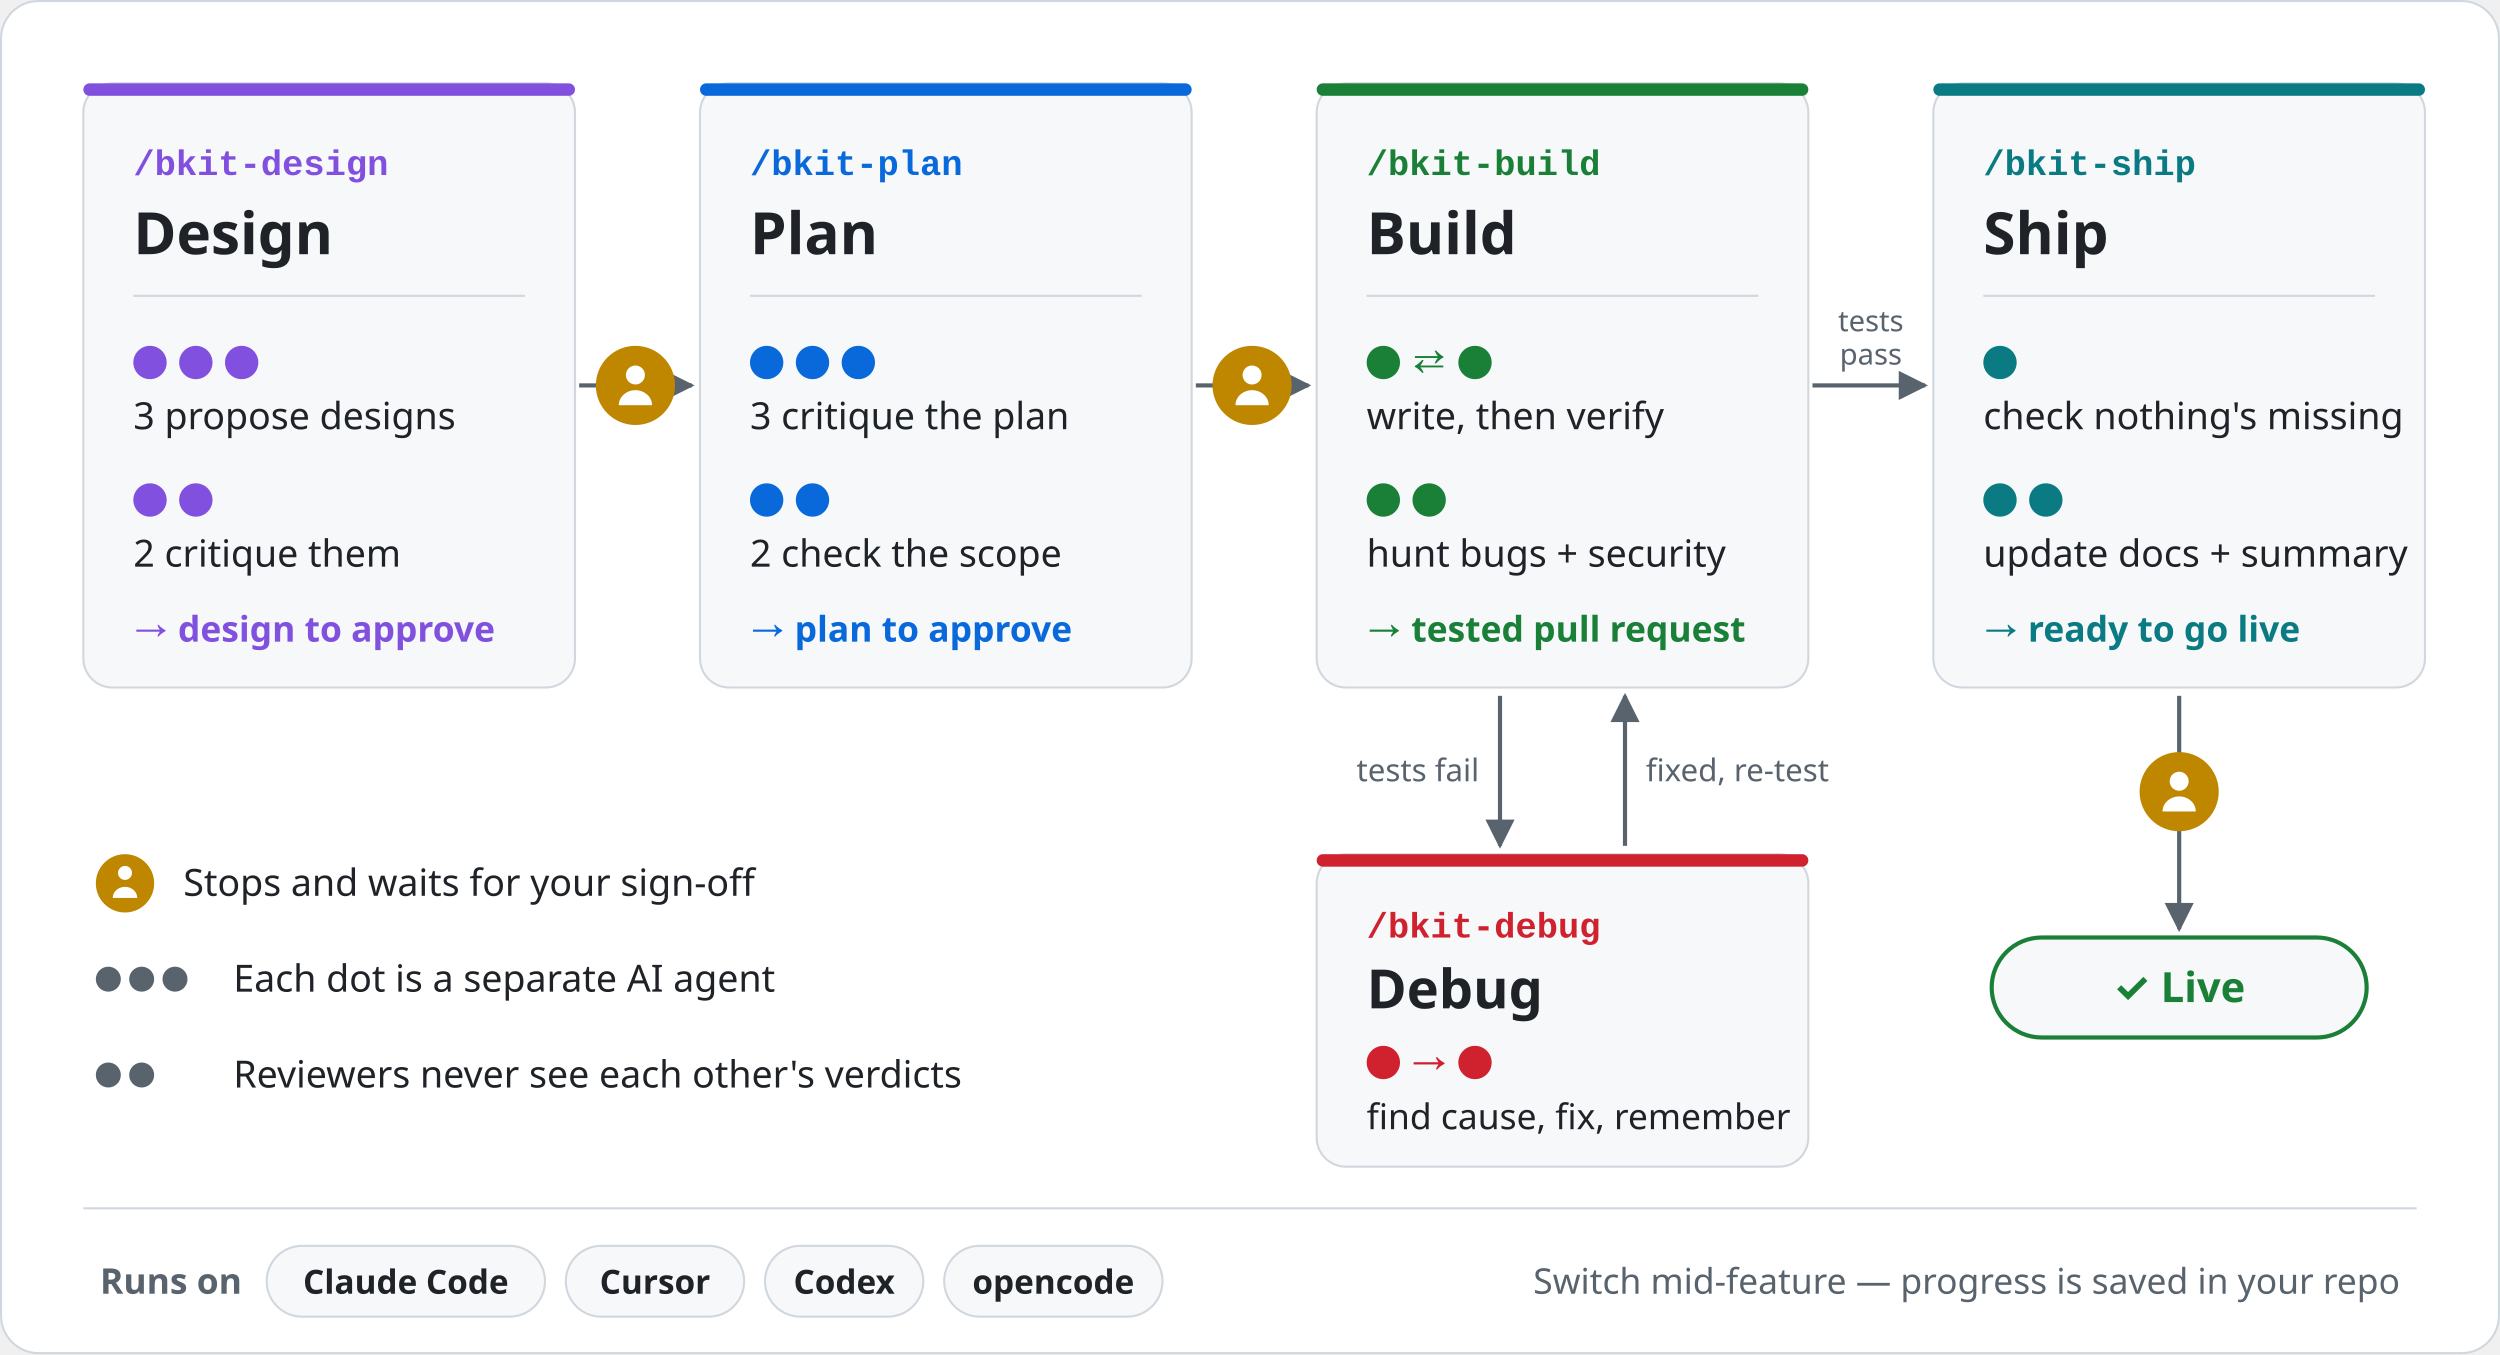
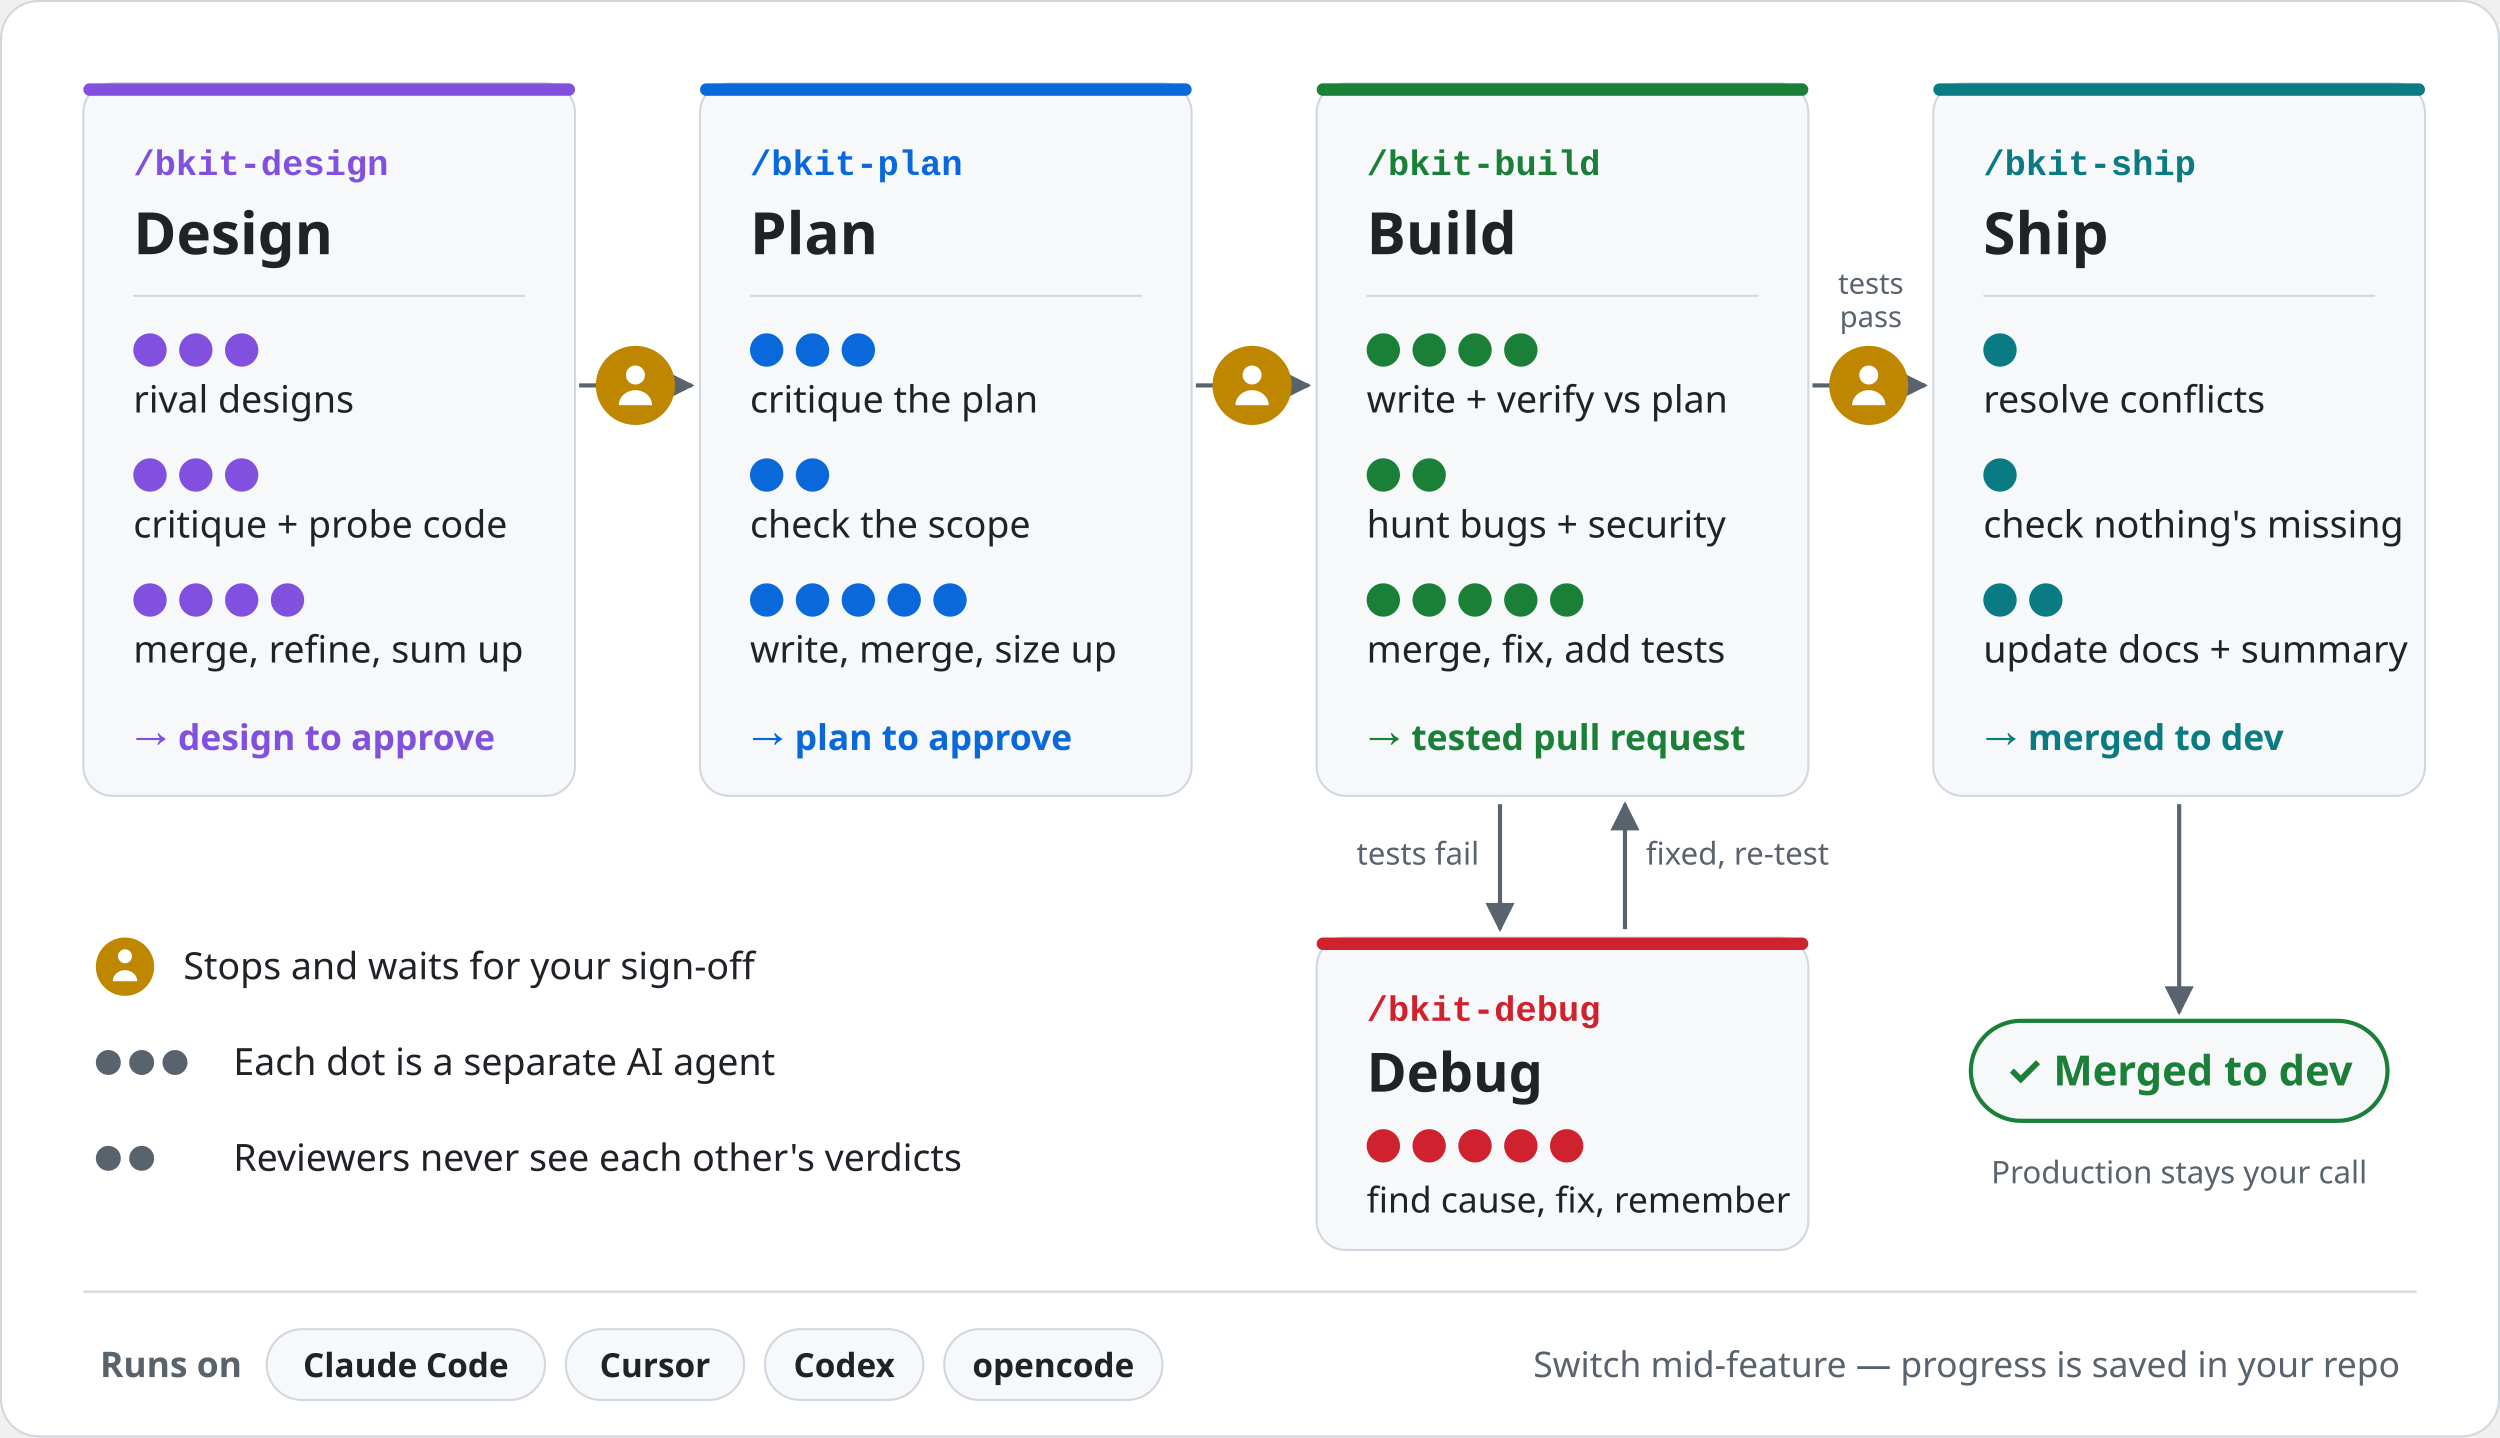
- <svg xmlns="http://www.w3.org/2000/svg" width="1200" height="650" viewBox="0 0 1200 650" role="img" aria-label="The bkit pipeline: design, plan, build, ship, with debug fixing failed tests. Parallel AI agents at every step; it stops for your sign-off after design, after plan, and before going live. Runs on Claude Code, Cursor, Codex and opencode.">
+ <svg xmlns="http://www.w3.org/2000/svg" width="1200" height="690" viewBox="0 0 1200 690" role="img" aria-label="The bkit pipeline: design, plan, build and ship, with debug fixing failed tests. Each dot is one of 40 AI agents: 10 in design, 10 in plan, 11 in build, 5 in debug and 4 in ship. It waits for your sign-off after design, after plan and before merge, merges into dev, and leaves production to you. Runs on Claude Code, Cursor, Codex and opencode.">
  <defs>
    <marker id="ah" viewBox="0 0 10 10" refX="9" refY="5" markerWidth="7" markerHeight="7" orient="auto-start-reverse">
      <path d="M0,0 L10,5 L0,10 z" fill="#59636e" />
    </marker>
  </defs>
-   <rect x="0.5" y="0.5" width="1199" height="649" rx="18" fill="#ffffff" stroke="#d0d7de" />
-   <rect x="40" y="40" width="236" height="290" rx="14" fill="#f6f8fa" stroke="#d0d7de" />
+   <rect x="0.5" y="0.5" width="1199" height="689" rx="18" fill="#ffffff" stroke="#d0d7de" />
+   <rect x="40" y="40" width="236" height="342" rx="14" fill="#f6f8fa" stroke="#d0d7de" />
  <rect x="40" y="40" width="236" height="6" rx="3" fill="#8250df" />
  <text x="64" y="84" font-family="ui-monospace, SFMono-Regular, 'SF Mono', Menlo, Consolas, 'Liberation Mono', monospace" font-size="17" font-weight="600" fill="#8250df" text-anchor="start">/bkit-design</text>
  <text x="64" y="122" font-family="-apple-system, BlinkMacSystemFont, 'Segoe UI', 'Noto Sans', Helvetica, Arial, sans-serif" font-size="28" font-weight="700" fill="#1f2328" text-anchor="start">Design</text>
  <line x1="64" y1="142" x2="252" y2="142" stroke="#d0d7de" />
-   <circle cx="72" cy="174" r="8" fill="#8250df" />
-   <circle cx="94" cy="174" r="8" fill="#8250df" />
-   <circle cx="116" cy="174" r="8" fill="#8250df" />
-   <text x="64" y="206" font-family="-apple-system, BlinkMacSystemFont, 'Segoe UI', 'Noto Sans', Helvetica, Arial, sans-serif" font-size="18" font-weight="400" fill="#1f2328" text-anchor="start">3 propose designs</text>
-   <circle cx="72" cy="240" r="8" fill="#8250df" />
-   <circle cx="94" cy="240" r="8" fill="#8250df" />
-   <text x="64" y="272" font-family="-apple-system, BlinkMacSystemFont, 'Segoe UI', 'Noto Sans', Helvetica, Arial, sans-serif" font-size="18" font-weight="400" fill="#1f2328" text-anchor="start">2 critique them</text>
-   <text x="64" y="308" font-family="-apple-system, BlinkMacSystemFont, 'Segoe UI', 'Noto Sans', Helvetica, Arial, sans-serif" font-size="17" font-weight="700" fill="#8250df" text-anchor="start">→ design to approve</text>
-   <rect x="336" y="40" width="236" height="290" rx="14" fill="#f6f8fa" stroke="#d0d7de" />
+   <circle cx="72" cy="168" r="8" fill="#8250df" />
+   <circle cx="94" cy="168" r="8" fill="#8250df" />
+   <circle cx="116" cy="168" r="8" fill="#8250df" />
+   <text x="64" y="198" font-family="-apple-system, BlinkMacSystemFont, 'Segoe UI', 'Noto Sans', Helvetica, Arial, sans-serif" font-size="18" font-weight="400" fill="#1f2328" text-anchor="start">rival designs</text>
+   <circle cx="72" cy="228" r="8" fill="#8250df" />
+   <circle cx="94" cy="228" r="8" fill="#8250df" />
+   <circle cx="116" cy="228" r="8" fill="#8250df" />
+   <text x="64" y="258" font-family="-apple-system, BlinkMacSystemFont, 'Segoe UI', 'Noto Sans', Helvetica, Arial, sans-serif" font-size="18" font-weight="400" fill="#1f2328" text-anchor="start">critique + probe code</text>
+   <circle cx="72" cy="288" r="8" fill="#8250df" />
+   <circle cx="94" cy="288" r="8" fill="#8250df" />
+   <circle cx="116" cy="288" r="8" fill="#8250df" />
+   <circle cx="138" cy="288" r="8" fill="#8250df" />
+   <text x="64" y="318" font-family="-apple-system, BlinkMacSystemFont, 'Segoe UI', 'Noto Sans', Helvetica, Arial, sans-serif" font-size="18" font-weight="400" fill="#1f2328" text-anchor="start">merge, refine, sum up</text>
+   <text x="64" y="360" font-family="-apple-system, BlinkMacSystemFont, 'Segoe UI', 'Noto Sans', Helvetica, Arial, sans-serif" font-size="17" font-weight="700" fill="#8250df" text-anchor="start">→ design to approve</text>
+   <rect x="336" y="40" width="236" height="342" rx="14" fill="#f6f8fa" stroke="#d0d7de" />
  <rect x="336" y="40" width="236" height="6" rx="3" fill="#0969da" />
  <text x="360" y="84" font-family="ui-monospace, SFMono-Regular, 'SF Mono', Menlo, Consolas, 'Liberation Mono', monospace" font-size="17" font-weight="600" fill="#0969da" text-anchor="start">/bkit-plan</text>
  <text x="360" y="122" font-family="-apple-system, BlinkMacSystemFont, 'Segoe UI', 'Noto Sans', Helvetica, Arial, sans-serif" font-size="28" font-weight="700" fill="#1f2328" text-anchor="start">Plan</text>
  <line x1="360" y1="142" x2="548" y2="142" stroke="#d0d7de" />
-   <circle cx="368" cy="174" r="8" fill="#0969da" />
-   <circle cx="390" cy="174" r="8" fill="#0969da" />
-   <circle cx="412" cy="174" r="8" fill="#0969da" />
-   <text x="360" y="206" font-family="-apple-system, BlinkMacSystemFont, 'Segoe UI', 'Noto Sans', Helvetica, Arial, sans-serif" font-size="18" font-weight="400" fill="#1f2328" text-anchor="start">3 critique the plan</text>
-   <circle cx="368" cy="240" r="8" fill="#0969da" />
-   <circle cx="390" cy="240" r="8" fill="#0969da" />
-   <text x="360" y="272" font-family="-apple-system, BlinkMacSystemFont, 'Segoe UI', 'Noto Sans', Helvetica, Arial, sans-serif" font-size="18" font-weight="400" fill="#1f2328" text-anchor="start">2 check the scope</text>
-   <text x="360" y="308" font-family="-apple-system, BlinkMacSystemFont, 'Segoe UI', 'Noto Sans', Helvetica, Arial, sans-serif" font-size="17" font-weight="700" fill="#0969da" text-anchor="start">→ plan to approve</text>
-   <rect x="632" y="40" width="236" height="290" rx="14" fill="#f6f8fa" stroke="#d0d7de" />
+   <circle cx="368" cy="168" r="8" fill="#0969da" />
+   <circle cx="390" cy="168" r="8" fill="#0969da" />
+   <circle cx="412" cy="168" r="8" fill="#0969da" />
+   <text x="360" y="198" font-family="-apple-system, BlinkMacSystemFont, 'Segoe UI', 'Noto Sans', Helvetica, Arial, sans-serif" font-size="18" font-weight="400" fill="#1f2328" text-anchor="start">critique the plan</text>
+   <circle cx="368" cy="228" r="8" fill="#0969da" />
+   <circle cx="390" cy="228" r="8" fill="#0969da" />
+   <text x="360" y="258" font-family="-apple-system, BlinkMacSystemFont, 'Segoe UI', 'Noto Sans', Helvetica, Arial, sans-serif" font-size="18" font-weight="400" fill="#1f2328" text-anchor="start">check the scope</text>
+   <circle cx="368" cy="288" r="8" fill="#0969da" />
+   <circle cx="390" cy="288" r="8" fill="#0969da" />
+   <circle cx="412" cy="288" r="8" fill="#0969da" />
+   <circle cx="434" cy="288" r="8" fill="#0969da" />
+   <circle cx="456" cy="288" r="8" fill="#0969da" />
+   <text x="360" y="318" font-family="-apple-system, BlinkMacSystemFont, 'Segoe UI', 'Noto Sans', Helvetica, Arial, sans-serif" font-size="18" font-weight="400" fill="#1f2328" text-anchor="start">write, merge, size up</text>
+   <text x="360" y="360" font-family="-apple-system, BlinkMacSystemFont, 'Segoe UI', 'Noto Sans', Helvetica, Arial, sans-serif" font-size="17" font-weight="700" fill="#0969da" text-anchor="start">→ plan to approve</text>
+   <rect x="632" y="40" width="236" height="342" rx="14" fill="#f6f8fa" stroke="#d0d7de" />
  <rect x="632" y="40" width="236" height="6" rx="3" fill="#1a7f37" />
  <text x="656" y="84" font-family="ui-monospace, SFMono-Regular, 'SF Mono', Menlo, Consolas, 'Liberation Mono', monospace" font-size="17" font-weight="600" fill="#1a7f37" text-anchor="start">/bkit-build</text>
  <text x="656" y="122" font-family="-apple-system, BlinkMacSystemFont, 'Segoe UI', 'Noto Sans', Helvetica, Arial, sans-serif" font-size="28" font-weight="700" fill="#1f2328" text-anchor="start">Build</text>
  <line x1="656" y1="142" x2="844" y2="142" stroke="#d0d7de" />
-   <circle cx="664" cy="174" r="8" fill="#1a7f37" />
-   <text x="686" y="180" font-family="-apple-system, BlinkMacSystemFont, 'Segoe UI', 'Noto Sans', Helvetica, Arial, sans-serif" font-size="18" font-weight="700" fill="#1a7f37" text-anchor="middle">⇄</text>
-   <circle cx="708" cy="174" r="8" fill="#1a7f37" />
-   <text x="656" y="206" font-family="-apple-system, BlinkMacSystemFont, 'Segoe UI', 'Noto Sans', Helvetica, Arial, sans-serif" font-size="18" font-weight="400" fill="#1f2328" text-anchor="start">write, then verify</text>
-   <circle cx="664" cy="240" r="8" fill="#1a7f37" />
-   <circle cx="686" cy="240" r="8" fill="#1a7f37" />
-   <text x="656" y="272" font-family="-apple-system, BlinkMacSystemFont, 'Segoe UI', 'Noto Sans', Helvetica, Arial, sans-serif" font-size="18" font-weight="400" fill="#1f2328" text-anchor="start">hunt bugs + security</text>
-   <text x="656" y="308" font-family="-apple-system, BlinkMacSystemFont, 'Segoe UI', 'Noto Sans', Helvetica, Arial, sans-serif" font-size="17" font-weight="700" fill="#1a7f37" text-anchor="start">→ tested pull request</text>
-   <rect x="928" y="40" width="236" height="290" rx="14" fill="#f6f8fa" stroke="#d0d7de" />
+   <circle cx="664" cy="168" r="8" fill="#1a7f37" />
+   <circle cx="686" cy="168" r="8" fill="#1a7f37" />
+   <circle cx="708" cy="168" r="8" fill="#1a7f37" />
+   <circle cx="730" cy="168" r="8" fill="#1a7f37" />
+   <text x="656" y="198" font-family="-apple-system, BlinkMacSystemFont, 'Segoe UI', 'Noto Sans', Helvetica, Arial, sans-serif" font-size="18" font-weight="400" fill="#1f2328" text-anchor="start">write + verify vs plan</text>
+   <circle cx="664" cy="228" r="8" fill="#1a7f37" />
+   <circle cx="686" cy="228" r="8" fill="#1a7f37" />
+   <text x="656" y="258" font-family="-apple-system, BlinkMacSystemFont, 'Segoe UI', 'Noto Sans', Helvetica, Arial, sans-serif" font-size="18" font-weight="400" fill="#1f2328" text-anchor="start">hunt bugs + security</text>
+   <circle cx="664" cy="288" r="8" fill="#1a7f37" />
+   <circle cx="686" cy="288" r="8" fill="#1a7f37" />
+   <circle cx="708" cy="288" r="8" fill="#1a7f37" />
+   <circle cx="730" cy="288" r="8" fill="#1a7f37" />
+   <circle cx="752" cy="288" r="8" fill="#1a7f37" />
+   <text x="656" y="318" font-family="-apple-system, BlinkMacSystemFont, 'Segoe UI', 'Noto Sans', Helvetica, Arial, sans-serif" font-size="18" font-weight="400" fill="#1f2328" text-anchor="start">merge, fix, add tests</text>
+   <text x="656" y="360" font-family="-apple-system, BlinkMacSystemFont, 'Segoe UI', 'Noto Sans', Helvetica, Arial, sans-serif" font-size="17" font-weight="700" fill="#1a7f37" text-anchor="start">→ tested pull request</text>
+   <rect x="928" y="40" width="236" height="342" rx="14" fill="#f6f8fa" stroke="#d0d7de" />
  <rect x="928" y="40" width="236" height="6" rx="3" fill="#0a7b83" />
  <text x="952" y="84" font-family="ui-monospace, SFMono-Regular, 'SF Mono', Menlo, Consolas, 'Liberation Mono', monospace" font-size="17" font-weight="600" fill="#0a7b83" text-anchor="start">/bkit-ship</text>
  <text x="952" y="122" font-family="-apple-system, BlinkMacSystemFont, 'Segoe UI', 'Noto Sans', Helvetica, Arial, sans-serif" font-size="28" font-weight="700" fill="#1f2328" text-anchor="start">Ship</text>
  <line x1="952" y1="142" x2="1140" y2="142" stroke="#d0d7de" />
-   <circle cx="960" cy="174" r="8" fill="#0a7b83" />
-   <text x="952" y="206" font-family="-apple-system, BlinkMacSystemFont, 'Segoe UI', 'Noto Sans', Helvetica, Arial, sans-serif" font-size="18" font-weight="400" fill="#1f2328" text-anchor="start">check nothing's missing</text>
-   <circle cx="960" cy="240" r="8" fill="#0a7b83" />
-   <circle cx="982" cy="240" r="8" fill="#0a7b83" />
-   <text x="952" y="272" font-family="-apple-system, BlinkMacSystemFont, 'Segoe UI', 'Noto Sans', Helvetica, Arial, sans-serif" font-size="18" font-weight="400" fill="#1f2328" text-anchor="start">update docs + summary</text>
-   <text x="952" y="308" font-family="-apple-system, BlinkMacSystemFont, 'Segoe UI', 'Noto Sans', Helvetica, Arial, sans-serif" font-size="17" font-weight="700" fill="#0a7b83" text-anchor="start">→ ready to go live</text>
+   <circle cx="960" cy="168" r="8" fill="#0a7b83" />
+   <text x="952" y="198" font-family="-apple-system, BlinkMacSystemFont, 'Segoe UI', 'Noto Sans', Helvetica, Arial, sans-serif" font-size="18" font-weight="400" fill="#1f2328" text-anchor="start">resolve conflicts</text>
+   <circle cx="960" cy="228" r="8" fill="#0a7b83" />
+   <text x="952" y="258" font-family="-apple-system, BlinkMacSystemFont, 'Segoe UI', 'Noto Sans', Helvetica, Arial, sans-serif" font-size="18" font-weight="400" fill="#1f2328" text-anchor="start">check nothing's missing</text>
+   <circle cx="960" cy="288" r="8" fill="#0a7b83" />
+   <circle cx="982" cy="288" r="8" fill="#0a7b83" />
+   <text x="952" y="318" font-family="-apple-system, BlinkMacSystemFont, 'Segoe UI', 'Noto Sans', Helvetica, Arial, sans-serif" font-size="18" font-weight="400" fill="#1f2328" text-anchor="start">update docs + summary</text>
+   <text x="952" y="360" font-family="-apple-system, BlinkMacSystemFont, 'Segoe UI', 'Noto Sans', Helvetica, Arial, sans-serif" font-size="17" font-weight="700" fill="#0a7b83" text-anchor="start">→ merged to dev</text>
  <line x1="278" y1="185" x2="332" y2="185" stroke="#59636e" stroke-width="2" marker-end="url(#ah)" />
  <circle cx="305" cy="185" r="19" fill="#bf8700" />
  <circle cx="305" cy="180" r="4.56" fill="#ffffff" />
  <path d="M297.02 194.5 a7.98 7.22 0 0 1 15.96 0 z" fill="#ffffff" />
  <line x1="574" y1="185" x2="628" y2="185" stroke="#59636e" stroke-width="2" marker-end="url(#ah)" />
  <circle cx="601" cy="185" r="19" fill="#bf8700" />
  <circle cx="601" cy="180" r="4.56" fill="#ffffff" />
  <path d="M593.02 194.5 a7.98 7.22 0 0 1 15.96 0 z" fill="#ffffff" />
  <line x1="870" y1="185" x2="924" y2="185" stroke="#59636e" stroke-width="2" marker-end="url(#ah)" />
-   <text x="898" y="159" font-family="-apple-system, BlinkMacSystemFont, 'Segoe UI', 'Noto Sans', Helvetica, Arial, sans-serif" font-size="14" font-weight="400" fill="#59636e" text-anchor="middle">tests</text>
-   <text x="898" y="175" font-family="-apple-system, BlinkMacSystemFont, 'Segoe UI', 'Noto Sans', Helvetica, Arial, sans-serif" font-size="14" font-weight="400" fill="#59636e" text-anchor="middle">pass</text>
-   <line x1="720" y1="334" x2="720" y2="406" stroke="#59636e" stroke-width="2" marker-end="url(#ah)" />
-   <line x1="780" y1="406" x2="780" y2="334" stroke="#59636e" stroke-width="2" marker-end="url(#ah)" />
-   <text x="710" y="375" font-family="-apple-system, BlinkMacSystemFont, 'Segoe UI', 'Noto Sans', Helvetica, Arial, sans-serif" font-size="15" font-weight="400" fill="#59636e" text-anchor="end">tests fail</text>
-   <text x="790" y="375" font-family="-apple-system, BlinkMacSystemFont, 'Segoe UI', 'Noto Sans', Helvetica, Arial, sans-serif" font-size="15" font-weight="400" fill="#59636e" text-anchor="start">fixed, re-test</text>
-   <rect x="632" y="410" width="236" height="150" rx="14" fill="#f6f8fa" stroke="#d0d7de" />
-   <rect x="632" y="410" width="236" height="6" rx="3" fill="#cf222e" />
-   <text x="656" y="450" font-family="ui-monospace, SFMono-Regular, 'SF Mono', Menlo, Consolas, 'Liberation Mono', monospace" font-size="17" font-weight="600" fill="#cf222e" text-anchor="start">/bkit-debug</text>
-   <text x="656" y="484" font-family="-apple-system, BlinkMacSystemFont, 'Segoe UI', 'Noto Sans', Helvetica, Arial, sans-serif" font-size="26" font-weight="700" fill="#1f2328" text-anchor="start">Debug</text>
-   <circle cx="664" cy="510" r="8" fill="#cf222e" />
-   <text x="686" y="516" font-family="-apple-system, BlinkMacSystemFont, 'Segoe UI', 'Noto Sans', Helvetica, Arial, sans-serif" font-size="18" font-weight="700" fill="#cf222e" text-anchor="middle">→</text>
-   <circle cx="708" cy="510" r="8" fill="#cf222e" />
-   <text x="656" y="542" font-family="-apple-system, BlinkMacSystemFont, 'Segoe UI', 'Noto Sans', Helvetica, Arial, sans-serif" font-size="17" font-weight="400" fill="#1f2328" text-anchor="start">find cause, fix, remember</text>
-   <line x1="1046" y1="334" x2="1046" y2="446" stroke="#59636e" stroke-width="2" marker-end="url(#ah)" />
-   <circle cx="1046" cy="380" r="19" fill="#bf8700" />
-   <circle cx="1046" cy="375" r="4.56" fill="#ffffff" />
-   <path d="M1038.02 389.5 a7.98 7.22 0 0 1 15.96 0 z" fill="#ffffff" />
-   <rect x="956" y="450" width="180" height="48" rx="24" fill="#f6f8fa" stroke="#1a7f37" stroke-width="2" />
-   <text x="1046" y="481" font-family="-apple-system, BlinkMacSystemFont, 'Segoe UI', 'Noto Sans', Helvetica, Arial, sans-serif" font-size="20" font-weight="700" fill="#1a7f37" text-anchor="middle">✓ Live</text>
-   <circle cx="60" cy="424" r="14" fill="#bf8700" />
-   <circle cx="60" cy="419" r="3.36" fill="#ffffff" />
-   <path d="M54.12 431 a5.88 5.32 0 0 1 11.76 0 z" fill="#ffffff" />
-   <text x="88" y="430" font-family="-apple-system, BlinkMacSystemFont, 'Segoe UI', 'Noto Sans', Helvetica, Arial, sans-serif" font-size="18" font-weight="400" fill="#1f2328" text-anchor="start">Stops and waits for your sign-off</text>
-   <circle cx="52" cy="470" r="6" fill="#59636e" />
-   <circle cx="68" cy="470" r="6" fill="#59636e" />
-   <circle cx="84" cy="470" r="6" fill="#59636e" />
-   <text x="112" y="476" font-family="-apple-system, BlinkMacSystemFont, 'Segoe UI', 'Noto Sans', Helvetica, Arial, sans-serif" font-size="18" font-weight="400" fill="#1f2328" text-anchor="start">Each dot is a separate AI agent</text>
-   <circle cx="52" cy="516" r="6" fill="#59636e" />
-   <circle cx="68" cy="516" r="6" fill="#59636e" />
-   <text x="112" y="522" font-family="-apple-system, BlinkMacSystemFont, 'Segoe UI', 'Noto Sans', Helvetica, Arial, sans-serif" font-size="18" font-weight="400" fill="#1f2328" text-anchor="start">Reviewers never see each other's verdicts</text>
-   <line x1="40" y1="580" x2="1160" y2="580" stroke="#d0d7de" />
-   <text x="48" y="621" font-family="-apple-system, BlinkMacSystemFont, 'Segoe UI', 'Noto Sans', Helvetica, Arial, sans-serif" font-size="17" font-weight="600" fill="#59636e" text-anchor="start">Runs on</text>
-   <rect x="128" y="598" width="133.6" height="34" rx="17" fill="#f6f8fa" stroke="#d0d7de" />
-   <text x="194.8" y="621" font-family="-apple-system, BlinkMacSystemFont, 'Segoe UI', 'Noto Sans', Helvetica, Arial, sans-serif" font-size="16" font-weight="600" fill="#1f2328" text-anchor="middle">Claude Code</text>
-   <rect x="271.6" y="598" width="85.6" height="34" rx="17" fill="#f6f8fa" stroke="#d0d7de" />
-   <text x="314.4" y="621" font-family="-apple-system, BlinkMacSystemFont, 'Segoe UI', 'Noto Sans', Helvetica, Arial, sans-serif" font-size="16" font-weight="600" fill="#1f2328" text-anchor="middle">Cursor</text>
-   <rect x="367.2" y="598" width="76" height="34" rx="17" fill="#f6f8fa" stroke="#d0d7de" />
-   <text x="405.2" y="621" font-family="-apple-system, BlinkMacSystemFont, 'Segoe UI', 'Noto Sans', Helvetica, Arial, sans-serif" font-size="16" font-weight="600" fill="#1f2328" text-anchor="middle">Codex</text>
-   <rect x="453.2" y="598" width="104.8" height="34" rx="17" fill="#f6f8fa" stroke="#d0d7de" />
-   <text x="505.6" y="621" font-family="-apple-system, BlinkMacSystemFont, 'Segoe UI', 'Noto Sans', Helvetica, Arial, sans-serif" font-size="16" font-weight="600" fill="#1f2328" text-anchor="middle">opencode</text>
-   <text x="1152" y="621" font-family="-apple-system, BlinkMacSystemFont, 'Segoe UI', 'Noto Sans', Helvetica, Arial, sans-serif" font-size="17" font-weight="400" fill="#59636e" text-anchor="end">Switch mid-feature — progress is saved in your repo</text>
+   <circle cx="897" cy="185" r="19" fill="#bf8700" />
+   <circle cx="897" cy="180" r="4.56" fill="#ffffff" />
+   <path d="M889.02 194.5 a7.98 7.22 0 0 1 15.96 0 z" fill="#ffffff" />
+   <text x="898" y="141" font-family="-apple-system, BlinkMacSystemFont, 'Segoe UI', 'Noto Sans', Helvetica, Arial, sans-serif" font-size="14" font-weight="400" fill="#59636e" text-anchor="middle">tests</text>
+   <text x="898" y="157" font-family="-apple-system, BlinkMacSystemFont, 'Segoe UI', 'Noto Sans', Helvetica, Arial, sans-serif" font-size="14" font-weight="400" fill="#59636e" text-anchor="middle">pass</text>
+   <line x1="720" y1="386" x2="720" y2="446" stroke="#59636e" stroke-width="2" marker-end="url(#ah)" />
+   <line x1="780" y1="446" x2="780" y2="386" stroke="#59636e" stroke-width="2" marker-end="url(#ah)" />
+   <text x="710" y="415" font-family="-apple-system, BlinkMacSystemFont, 'Segoe UI', 'Noto Sans', Helvetica, Arial, sans-serif" font-size="15" font-weight="400" fill="#59636e" text-anchor="end">tests fail</text>
+   <text x="790" y="415" font-family="-apple-system, BlinkMacSystemFont, 'Segoe UI', 'Noto Sans', Helvetica, Arial, sans-serif" font-size="15" font-weight="400" fill="#59636e" text-anchor="start">fixed, re-test</text>
+   <rect x="632" y="450" width="236" height="150" rx="14" fill="#f6f8fa" stroke="#d0d7de" />
+   <rect x="632" y="450" width="236" height="6" rx="3" fill="#cf222e" />
+   <text x="656" y="490" font-family="ui-monospace, SFMono-Regular, 'SF Mono', Menlo, Consolas, 'Liberation Mono', monospace" font-size="17" font-weight="600" fill="#cf222e" text-anchor="start">/bkit-debug</text>
+   <text x="656" y="524" font-family="-apple-system, BlinkMacSystemFont, 'Segoe UI', 'Noto Sans', Helvetica, Arial, sans-serif" font-size="26" font-weight="700" fill="#1f2328" text-anchor="start">Debug</text>
+   <circle cx="664" cy="550" r="8" fill="#cf222e" />
+   <circle cx="686" cy="550" r="8" fill="#cf222e" />
+   <circle cx="708" cy="550" r="8" fill="#cf222e" />
+   <circle cx="730" cy="550" r="8" fill="#cf222e" />
+   <circle cx="752" cy="550" r="8" fill="#cf222e" />
+   <text x="656" y="582" font-family="-apple-system, BlinkMacSystemFont, 'Segoe UI', 'Noto Sans', Helvetica, Arial, sans-serif" font-size="17" font-weight="400" fill="#1f2328" text-anchor="start">find cause, fix, remember</text>
+   <line x1="1046" y1="386" x2="1046" y2="486" stroke="#59636e" stroke-width="2" marker-end="url(#ah)" />
+   <rect x="946" y="490" width="200" height="48" rx="24" fill="#f6f8fa" stroke="#1a7f37" stroke-width="2" />
+   <text x="1046" y="521" font-family="-apple-system, BlinkMacSystemFont, 'Segoe UI', 'Noto Sans', Helvetica, Arial, sans-serif" font-size="20" font-weight="700" fill="#1a7f37" text-anchor="middle">✓ Merged to dev</text>
+   <text x="1046" y="568" font-family="-apple-system, BlinkMacSystemFont, 'Segoe UI', 'Noto Sans', Helvetica, Arial, sans-serif" font-size="15" font-weight="400" fill="#59636e" text-anchor="middle">Production stays your call</text>
+   <circle cx="60" cy="464" r="14" fill="#bf8700" />
+   <circle cx="60" cy="459" r="3.36" fill="#ffffff" />
+   <path d="M54.12 471 a5.88 5.32 0 0 1 11.76 0 z" fill="#ffffff" />
+   <text x="88" y="470" font-family="-apple-system, BlinkMacSystemFont, 'Segoe UI', 'Noto Sans', Helvetica, Arial, sans-serif" font-size="18" font-weight="400" fill="#1f2328" text-anchor="start">Stops and waits for your sign-off</text>
+   <circle cx="52" cy="510" r="6" fill="#59636e" />
+   <circle cx="68" cy="510" r="6" fill="#59636e" />
+   <circle cx="84" cy="510" r="6" fill="#59636e" />
+   <text x="112" y="516" font-family="-apple-system, BlinkMacSystemFont, 'Segoe UI', 'Noto Sans', Helvetica, Arial, sans-serif" font-size="18" font-weight="400" fill="#1f2328" text-anchor="start">Each dot is a separate AI agent</text>
+   <circle cx="52" cy="556" r="6" fill="#59636e" />
+   <circle cx="68" cy="556" r="6" fill="#59636e" />
+   <text x="112" y="562" font-family="-apple-system, BlinkMacSystemFont, 'Segoe UI', 'Noto Sans', Helvetica, Arial, sans-serif" font-size="18" font-weight="400" fill="#1f2328" text-anchor="start">Reviewers never see each other's verdicts</text>
+   <line x1="40" y1="620" x2="1160" y2="620" stroke="#d0d7de" />
+   <text x="48" y="661" font-family="-apple-system, BlinkMacSystemFont, 'Segoe UI', 'Noto Sans', Helvetica, Arial, sans-serif" font-size="17" font-weight="600" fill="#59636e" text-anchor="start">Runs on</text>
+   <rect x="128" y="638" width="133.6" height="34" rx="17" fill="#f6f8fa" stroke="#d0d7de" />
+   <text x="194.8" y="661" font-family="-apple-system, BlinkMacSystemFont, 'Segoe UI', 'Noto Sans', Helvetica, Arial, sans-serif" font-size="16" font-weight="600" fill="#1f2328" text-anchor="middle">Claude Code</text>
+   <rect x="271.6" y="638" width="85.6" height="34" rx="17" fill="#f6f8fa" stroke="#d0d7de" />
+   <text x="314.4" y="661" font-family="-apple-system, BlinkMacSystemFont, 'Segoe UI', 'Noto Sans', Helvetica, Arial, sans-serif" font-size="16" font-weight="600" fill="#1f2328" text-anchor="middle">Cursor</text>
+   <rect x="367.2" y="638" width="76" height="34" rx="17" fill="#f6f8fa" stroke="#d0d7de" />
+   <text x="405.2" y="661" font-family="-apple-system, BlinkMacSystemFont, 'Segoe UI', 'Noto Sans', Helvetica, Arial, sans-serif" font-size="16" font-weight="600" fill="#1f2328" text-anchor="middle">Codex</text>
+   <rect x="453.2" y="638" width="104.8" height="34" rx="17" fill="#f6f8fa" stroke="#d0d7de" />
+   <text x="505.6" y="661" font-family="-apple-system, BlinkMacSystemFont, 'Segoe UI', 'Noto Sans', Helvetica, Arial, sans-serif" font-size="16" font-weight="600" fill="#1f2328" text-anchor="middle">opencode</text>
+   <text x="1152" y="661" font-family="-apple-system, BlinkMacSystemFont, 'Segoe UI', 'Noto Sans', Helvetica, Arial, sans-serif" font-size="17" font-weight="400" fill="#59636e" text-anchor="end">Switch mid-feature — progress is saved in your repo</text>
</svg>
